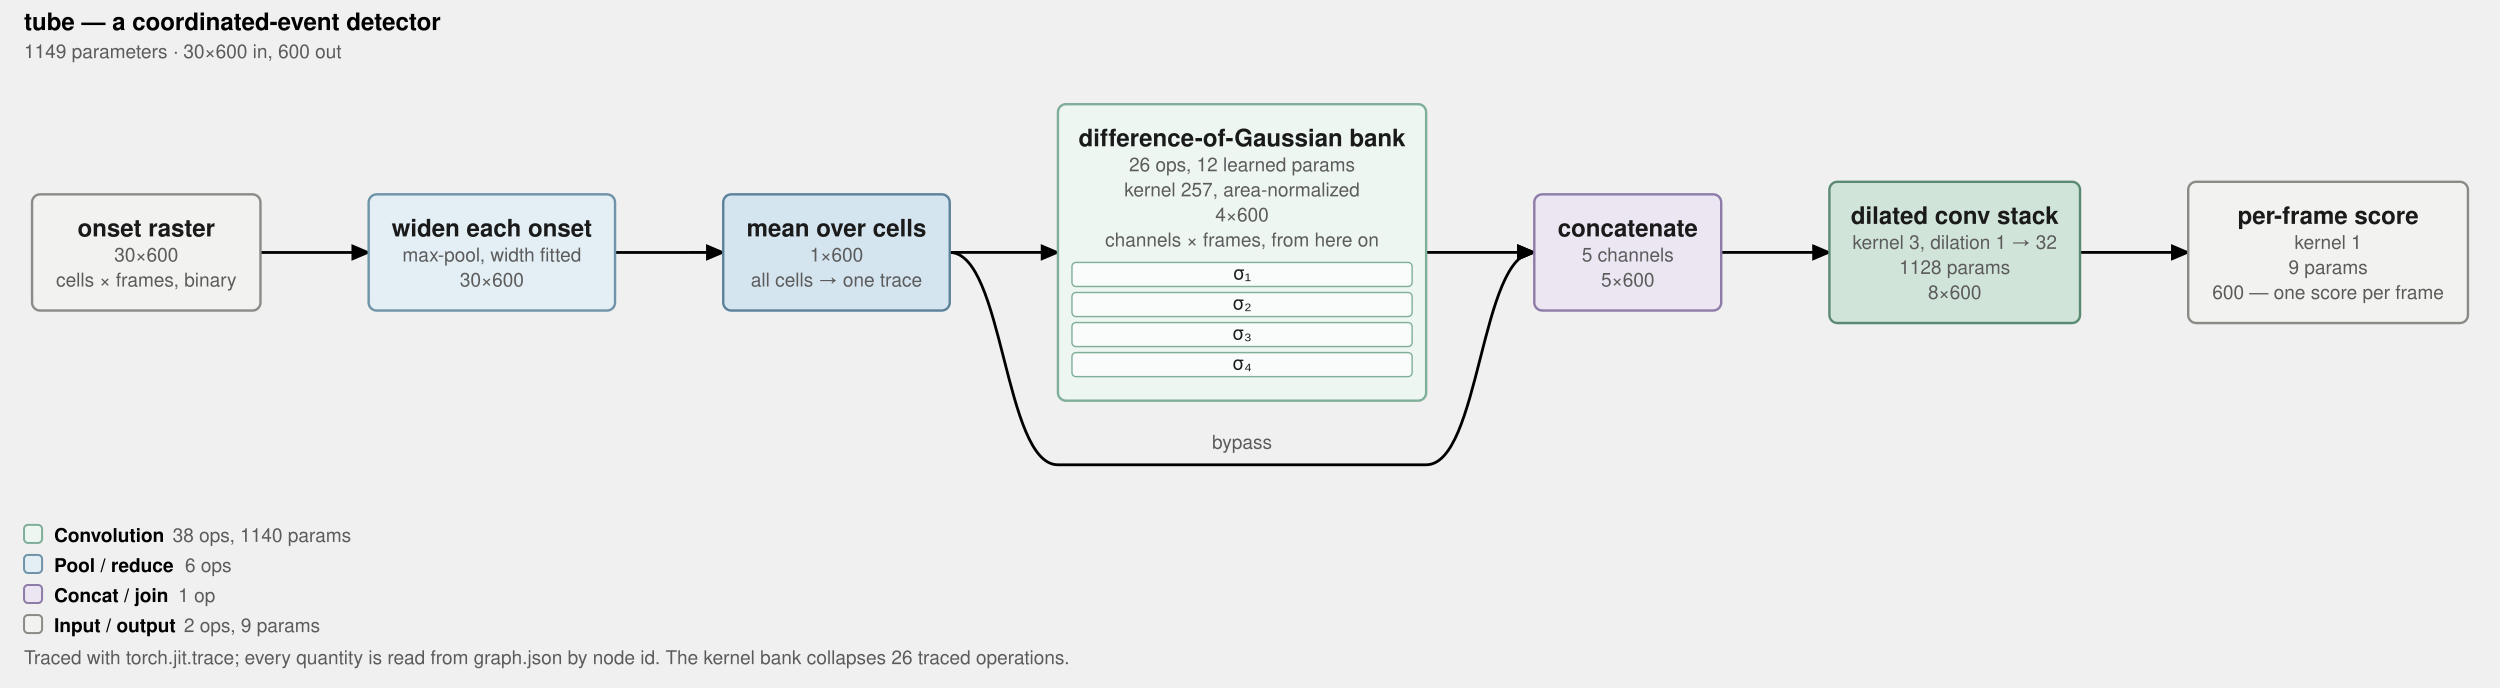
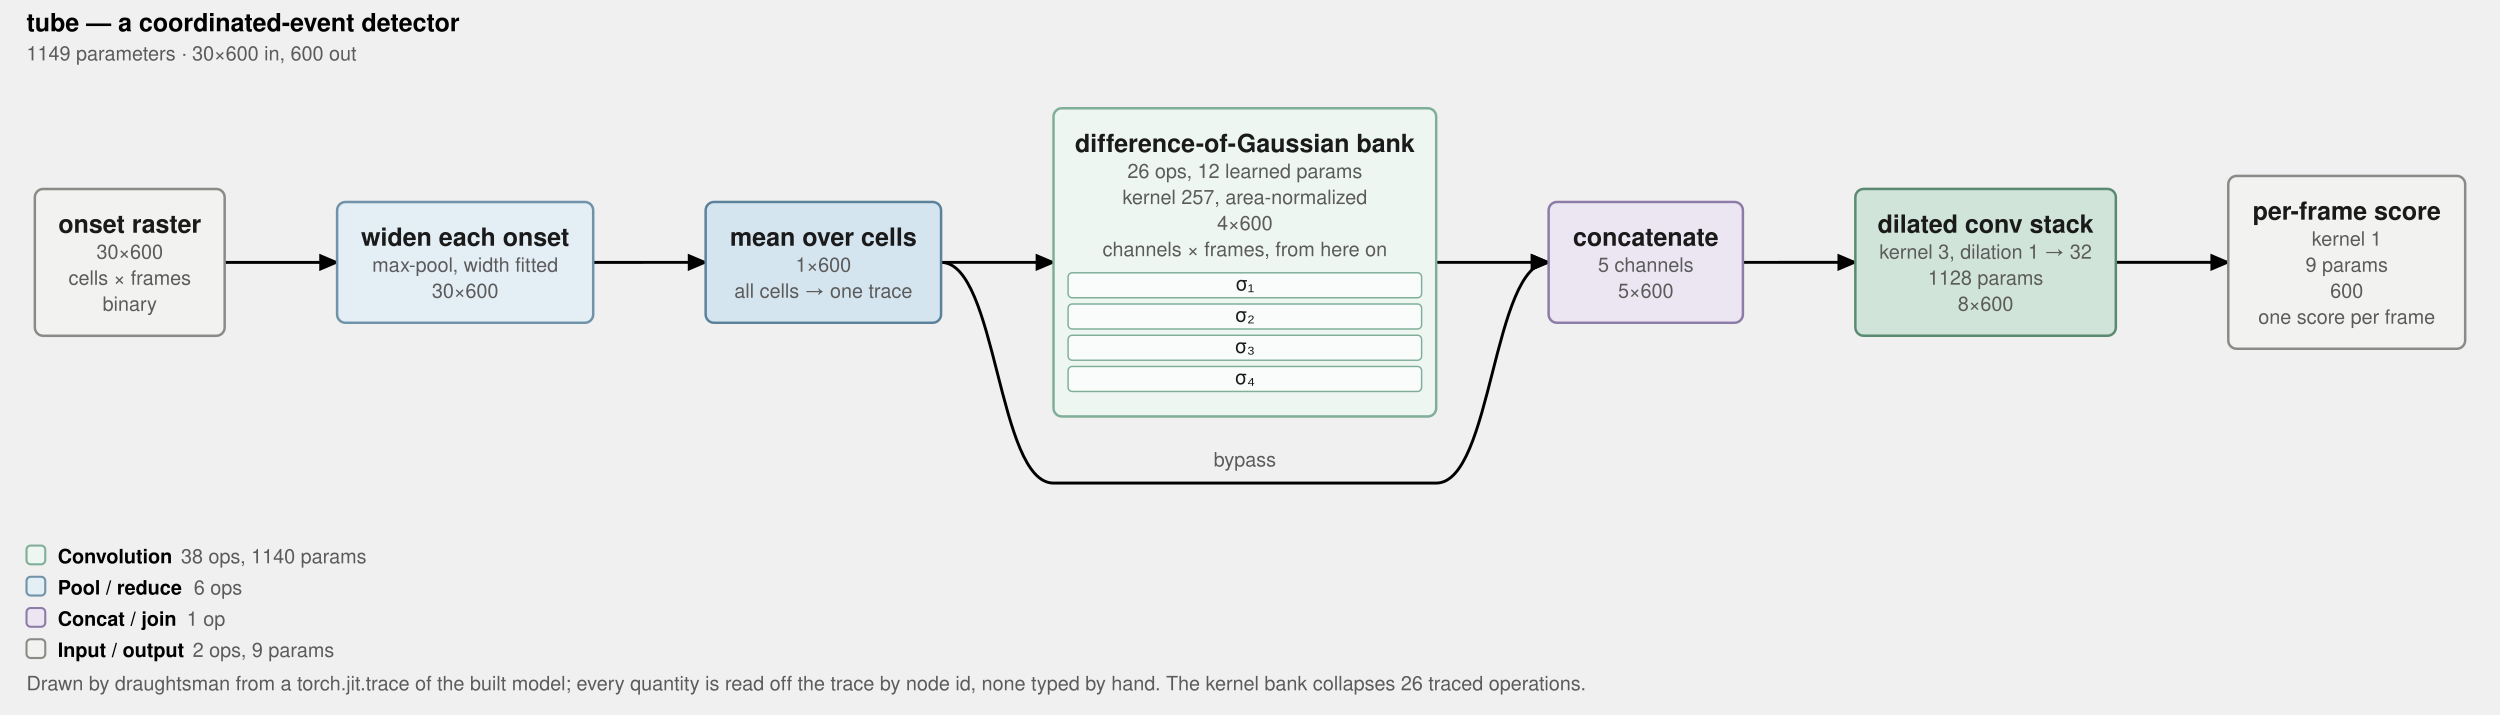
- <svg xmlns="http://www.w3.org/2000/svg" class="draughtsman" role="img" aria-label="tube — a coordinated-event detector" viewBox="0 0 1247.87 343" width="1247.87" height="343">
+ <svg xmlns="http://www.w3.org/2000/svg" class="draughtsman" role="img" aria-label="tube — a coordinated-event detector" viewBox="0 0 1199.15 343" width="1203px" height="3.58in">
  <defs>
    <marker id="ds-arrow" viewBox="0 0 8 8" refX="7" refY="4" markerWidth="7" markerHeight="7" orient="auto-start-reverse">
      <path d="M0 0.6 L8 4 L0 7.4 Z" style="fill:currentColor" />
    </marker>
  </defs>
  <text class="ds-title" x="12" y="15" style="font-family:'Helvetica Neue', Helvetica, Arial, sans-serif;font-size:12.0px;font-weight:600;fill:currentColor">tube — a coordinated-event detector</text>
  <text class="ds-subtitle" x="12" y="29" style="font-family:'Helvetica Neue', Helvetica, Arial, sans-serif;font-size:9.5px;fill:currentColor;opacity:0.62">1149 parameters · 30×600 in, 600 out</text>
  <g class="ds-body" transform="translate(0 36)">
-     <path class="ds-edge ds-edge-solid" data-from="raster" data-to="widen" d="M130.01 90.01 C157.01 90.01 157.01 90.01 184.01 90.01" style="fill:none;stroke:currentColor;stroke-width:1.4" marker-end="url(#ds-arrow)" />
-     <path class="ds-edge ds-edge-solid" data-from="widen" data-to="mean" d="M307 90.01 C334 90.01 334 90 361 90" style="fill:none;stroke:currentColor;stroke-width:1.4" marker-end="url(#ds-arrow)" />
-     <path class="ds-edge ds-edge-solid" data-from="mean" data-to="concat" d="M474.06 90 C501.07 90 501.07 196 528.07 196 C619.95 196 619.95 196 711.84 196 C738.84 196 738.84 90 765.84 90" style="fill:none;stroke:currentColor;stroke-width:1.4" marker-end="url(#ds-arrow)" />
-     <text class="ds-edge-label" x="619.96" y="188" text-anchor="middle" style="font-family:'Helvetica Neue', Helvetica, Arial, sans-serif;font-size:9.5px;fill:currentColor;opacity:0.62">bypass</text>
-     <path class="ds-edge ds-edge-solid" data-from="mean" data-to="dog" d="M474.06 90 C501.07 90 501.07 90 528.07 90" style="fill:none;stroke:currentColor;stroke-width:1.4" marker-end="url(#ds-arrow)" />
-     <path class="ds-edge ds-edge-solid" data-from="dog" data-to="concat" d="M711.84 90 C738.84 90 738.84 90 765.84 90" style="fill:none;stroke:currentColor;stroke-width:1.4" marker-end="url(#ds-arrow)" />
-     <path class="ds-edge ds-edge-solid" data-from="concat" data-to="head" d="M859.14 90 C886.14 90 886.14 89.99 913.14 89.99" style="fill:none;stroke:currentColor;stroke-width:1.4" marker-end="url(#ds-arrow)" />
-     <path class="ds-edge ds-edge-solid" data-from="head" data-to="score" d="M1038.24 89.99 C1065.24 89.99 1065.24 89.99 1092.24 89.99" style="fill:none;stroke:currentColor;stroke-width:1.4" marker-end="url(#ds-arrow)" />
+     <path class="ds-edge ds-edge-solid" data-from="raster" data-to="widen" d="M107.16 90.01 C134.16 90.01 134.16 90.01 161.16 90.01" style="fill:none;stroke:currentColor;stroke-width:1.4" marker-end="url(#ds-arrow)" />
+     <path class="ds-edge ds-edge-solid" data-from="widen" data-to="mean" d="M284.15 90.01 C311.15 90.01 311.15 90 338.15 90" style="fill:none;stroke:currentColor;stroke-width:1.4" marker-end="url(#ds-arrow)" />
+     <path class="ds-edge ds-edge-solid" data-from="mean" data-to="concat" d="M451.21 90 C478.21 90 478.21 196 505.21 196 C597.1 196 597.1 196 688.99 196 C715.99 196 715.99 90 742.99 90" style="fill:none;stroke:currentColor;stroke-width:1.4" marker-end="url(#ds-arrow)" />
+     <text class="ds-edge-label" x="597.11" y="188" text-anchor="middle" style="font-family:'Helvetica Neue', Helvetica, Arial, sans-serif;font-size:9.5px;fill:currentColor;opacity:0.62">bypass</text>
+     <path class="ds-edge ds-edge-solid" data-from="mean" data-to="dog" d="M451.21 90 C478.21 90 478.21 90 505.21 90" style="fill:none;stroke:currentColor;stroke-width:1.4" marker-end="url(#ds-arrow)" />
+     <path class="ds-edge ds-edge-solid" data-from="dog" data-to="concat" d="M688.99 90 C715.99 90 715.99 90 742.99 90" style="fill:none;stroke:currentColor;stroke-width:1.4" marker-end="url(#ds-arrow)" />
+     <path class="ds-edge ds-edge-solid" data-from="concat" data-to="head" d="M836.29 90 C863.29 90 863.29 89.99 890.29 89.99" style="fill:none;stroke:currentColor;stroke-width:1.4" marker-end="url(#ds-arrow)" />
+     <path class="ds-edge ds-edge-solid" data-from="head" data-to="score" d="M1015.39 89.99 C1042.39 89.99 1042.39 89.99 1069.39 89.99" style="fill:none;stroke:currentColor;stroke-width:1.4" marker-end="url(#ds-arrow)" />
    <g class="ds-stage ds-kind-input" data-stage="raster">
-       <rect x="16" y="61.01" width="114.01" height="58" rx="4" style="fill:var(--ds-fill-input,#f2f2f0);stroke:var(--ds-stroke-input,#8a8a86);stroke-width:1.2" />
-       <text x="73.01" y="82.01" text-anchor="middle" style="font-family:'Helvetica Neue', Helvetica, Arial, sans-serif;font-size:12.0px;font-weight:600;fill:#1a1a1a">onset raster</text>
-       <text x="73.01" y="94.51" text-anchor="middle" style="font-family:'Helvetica Neue', Helvetica, Arial, sans-serif;font-size:9.5px;fill:#5b5b5b">30×600</text>
-       <text x="73.01" y="107.01" text-anchor="middle" style="font-family:'Helvetica Neue', Helvetica, Arial, sans-serif;font-size:9.5px;fill:#5b5b5b">cells × frames, binary</text>
+       <rect x="16" y="54.76" width="91.16" height="70.5" rx="4" style="fill:var(--ds-fill-input,#f2f2f0);stroke:var(--ds-stroke-input,#8a8a86);stroke-width:1.2" />
+       <text x="61.58" y="75.76" text-anchor="middle" style="font-family:'Helvetica Neue', Helvetica, Arial, sans-serif;font-size:12.0px;font-weight:600;fill:#1a1a1a">onset raster</text>
+       <text x="61.58" y="88.26" text-anchor="middle" style="font-family:'Helvetica Neue', Helvetica, Arial, sans-serif;font-size:9.5px;fill:#5b5b5b">30×600</text>
+       <text x="61.58" y="100.76" text-anchor="middle" style="font-family:'Helvetica Neue', Helvetica, Arial, sans-serif;font-size:9.5px;fill:#5b5b5b">cells × frames</text>
+       <text x="61.58" y="113.26" text-anchor="middle" style="font-family:'Helvetica Neue', Helvetica, Arial, sans-serif;font-size:9.5px;fill:#5b5b5b">binary</text>
    </g>
    <g class="ds-stage ds-kind-pool" data-stage="widen">
-       <rect x="184.01" y="61.01" width="122.99" height="58" rx="4" style="fill:var(--ds-fill-pool,#e4eef5);stroke:var(--ds-stroke-pool,#6f93a8);stroke-width:1.2" />
-       <text x="245.51" y="82.01" text-anchor="middle" style="font-family:'Helvetica Neue', Helvetica, Arial, sans-serif;font-size:12.0px;font-weight:600;fill:#1a1a1a">widen each onset</text>
-       <text x="245.51" y="94.51" text-anchor="middle" style="font-family:'Helvetica Neue', Helvetica, Arial, sans-serif;font-size:9.5px;fill:#5b5b5b">max-pool, width fitted</text>
-       <text x="245.51" y="107.01" text-anchor="middle" style="font-family:'Helvetica Neue', Helvetica, Arial, sans-serif;font-size:9.5px;fill:#5b5b5b">30×600</text>
+       <rect x="161.16" y="61.01" width="122.99" height="58" rx="4" style="fill:var(--ds-fill-pool,#e4eef5);stroke:var(--ds-stroke-pool,#6f93a8);stroke-width:1.2" />
+       <text x="222.66" y="82.01" text-anchor="middle" style="font-family:'Helvetica Neue', Helvetica, Arial, sans-serif;font-size:12.0px;font-weight:600;fill:#1a1a1a">widen each onset</text>
+       <text x="222.66" y="94.51" text-anchor="middle" style="font-family:'Helvetica Neue', Helvetica, Arial, sans-serif;font-size:9.5px;fill:#5b5b5b">max-pool, width fitted</text>
+       <text x="222.66" y="107.01" text-anchor="middle" style="font-family:'Helvetica Neue', Helvetica, Arial, sans-serif;font-size:9.5px;fill:#5b5b5b">30×600</text>
    </g>
    <g class="ds-stage ds-kind-reduce" data-stage="mean">
-       <rect x="361" y="61" width="113.06" height="58" rx="4" style="fill:var(--ds-fill-reduce,#d5e5ef);stroke:var(--ds-stroke-reduce,#5b829a);stroke-width:1.2" />
-       <text x="417.53" y="82" text-anchor="middle" style="font-family:'Helvetica Neue', Helvetica, Arial, sans-serif;font-size:12.0px;font-weight:600;fill:#1a1a1a">mean over cells</text>
-       <text x="417.53" y="94.5" text-anchor="middle" style="font-family:'Helvetica Neue', Helvetica, Arial, sans-serif;font-size:9.5px;fill:#5b5b5b">1×600</text>
-       <text x="417.53" y="107" text-anchor="middle" style="font-family:'Helvetica Neue', Helvetica, Arial, sans-serif;font-size:9.5px;fill:#5b5b5b">all cells → one trace</text>
+       <rect x="338.15" y="61" width="113.06" height="58" rx="4" style="fill:var(--ds-fill-reduce,#d5e5ef);stroke:var(--ds-stroke-reduce,#5b829a);stroke-width:1.2" />
+       <text x="394.68" y="82" text-anchor="middle" style="font-family:'Helvetica Neue', Helvetica, Arial, sans-serif;font-size:12.0px;font-weight:600;fill:#1a1a1a">mean over cells</text>
+       <text x="394.68" y="94.5" text-anchor="middle" style="font-family:'Helvetica Neue', Helvetica, Arial, sans-serif;font-size:9.5px;fill:#5b5b5b">1×600</text>
+       <text x="394.68" y="107" text-anchor="middle" style="font-family:'Helvetica Neue', Helvetica, Arial, sans-serif;font-size:9.5px;fill:#5b5b5b">all cells → one trace</text>
    </g>
    <g class="ds-stage ds-kind-kernel" data-stage="dog">
-       <rect x="528.07" y="16" width="183.78" height="148" rx="4" style="fill:var(--ds-fill-kernel,#eef6f1);stroke:var(--ds-stroke-kernel,#7fae99);stroke-width:1.2" />
-       <text x="619.95" y="37" text-anchor="middle" style="font-family:'Helvetica Neue', Helvetica, Arial, sans-serif;font-size:12.0px;font-weight:600;fill:#1a1a1a">difference-of-Gaussian bank</text>
-       <text x="619.95" y="49.5" text-anchor="middle" style="font-family:'Helvetica Neue', Helvetica, Arial, sans-serif;font-size:9.5px;fill:#5b5b5b">26 ops, 12 learned params</text>
-       <text x="619.95" y="62" text-anchor="middle" style="font-family:'Helvetica Neue', Helvetica, Arial, sans-serif;font-size:9.5px;fill:#5b5b5b">kernel 257, area-normalized</text>
-       <text x="619.95" y="74.5" text-anchor="middle" style="font-family:'Helvetica Neue', Helvetica, Arial, sans-serif;font-size:9.5px;fill:#5b5b5b">4×600</text>
-       <text x="619.95" y="87" text-anchor="middle" style="font-family:'Helvetica Neue', Helvetica, Arial, sans-serif;font-size:9.5px;fill:#5b5b5b">channels × frames, from here on</text>
-       <rect class="ds-lane" x="535.07" y="95" width="169.78" height="12" rx="2" style="fill:#ffffff;fill-opacity:0.62;stroke:var(--ds-stroke-kernel,#7fae99);stroke-width:0.7" />
-       <text x="619.95" y="103.5" text-anchor="middle" style="font-family:'Helvetica Neue', Helvetica, Arial, sans-serif;font-size:9.5px;fill:#1a1a1a">σ₁</text>
-       <rect class="ds-lane" x="535.07" y="110" width="169.78" height="12" rx="2" style="fill:#ffffff;fill-opacity:0.62;stroke:var(--ds-stroke-kernel,#7fae99);stroke-width:0.7" />
-       <text x="619.95" y="118.5" text-anchor="middle" style="font-family:'Helvetica Neue', Helvetica, Arial, sans-serif;font-size:9.5px;fill:#1a1a1a">σ₂</text>
-       <rect class="ds-lane" x="535.07" y="125" width="169.78" height="12" rx="2" style="fill:#ffffff;fill-opacity:0.62;stroke:var(--ds-stroke-kernel,#7fae99);stroke-width:0.7" />
-       <text x="619.95" y="133.5" text-anchor="middle" style="font-family:'Helvetica Neue', Helvetica, Arial, sans-serif;font-size:9.5px;fill:#1a1a1a">σ₃</text>
-       <rect class="ds-lane" x="535.07" y="140" width="169.78" height="12" rx="2" style="fill:#ffffff;fill-opacity:0.62;stroke:var(--ds-stroke-kernel,#7fae99);stroke-width:0.7" />
-       <text x="619.95" y="148.5" text-anchor="middle" style="font-family:'Helvetica Neue', Helvetica, Arial, sans-serif;font-size:9.5px;fill:#1a1a1a">σ₄</text>
+       <rect x="505.21" y="16" width="183.78" height="148" rx="4" style="fill:var(--ds-fill-kernel,#eef6f1);stroke:var(--ds-stroke-kernel,#7fae99);stroke-width:1.2" />
+       <text x="597.1" y="37" text-anchor="middle" style="font-family:'Helvetica Neue', Helvetica, Arial, sans-serif;font-size:12.0px;font-weight:600;fill:#1a1a1a">difference-of-Gaussian bank</text>
+       <text x="597.1" y="49.5" text-anchor="middle" style="font-family:'Helvetica Neue', Helvetica, Arial, sans-serif;font-size:9.5px;fill:#5b5b5b">26 ops, 12 learned params</text>
+       <text x="597.1" y="62" text-anchor="middle" style="font-family:'Helvetica Neue', Helvetica, Arial, sans-serif;font-size:9.5px;fill:#5b5b5b">kernel 257, area-normalized</text>
+       <text x="597.1" y="74.5" text-anchor="middle" style="font-family:'Helvetica Neue', Helvetica, Arial, sans-serif;font-size:9.5px;fill:#5b5b5b">4×600</text>
+       <text x="597.1" y="87" text-anchor="middle" style="font-family:'Helvetica Neue', Helvetica, Arial, sans-serif;font-size:9.5px;fill:#5b5b5b">channels × frames, from here on</text>
+       <rect class="ds-lane" x="512.21" y="95" width="169.78" height="12" rx="2" style="fill:#ffffff;fill-opacity:0.62;stroke:var(--ds-stroke-kernel,#7fae99);stroke-width:0.7" />
+       <text x="597.1" y="103.5" text-anchor="middle" style="font-family:'Helvetica Neue', Helvetica, Arial, sans-serif;font-size:9.5px;fill:#1a1a1a">σ₁</text>
+       <rect class="ds-lane" x="512.21" y="110" width="169.78" height="12" rx="2" style="fill:#ffffff;fill-opacity:0.62;stroke:var(--ds-stroke-kernel,#7fae99);stroke-width:0.7" />
+       <text x="597.1" y="118.5" text-anchor="middle" style="font-family:'Helvetica Neue', Helvetica, Arial, sans-serif;font-size:9.5px;fill:#1a1a1a">σ₂</text>
+       <rect class="ds-lane" x="512.21" y="125" width="169.78" height="12" rx="2" style="fill:#ffffff;fill-opacity:0.62;stroke:var(--ds-stroke-kernel,#7fae99);stroke-width:0.7" />
+       <text x="597.1" y="133.5" text-anchor="middle" style="font-family:'Helvetica Neue', Helvetica, Arial, sans-serif;font-size:9.5px;fill:#1a1a1a">σ₃</text>
+       <rect class="ds-lane" x="512.21" y="140" width="169.78" height="12" rx="2" style="fill:#ffffff;fill-opacity:0.62;stroke:var(--ds-stroke-kernel,#7fae99);stroke-width:0.7" />
+       <text x="597.1" y="148.5" text-anchor="middle" style="font-family:'Helvetica Neue', Helvetica, Arial, sans-serif;font-size:9.5px;fill:#1a1a1a">σ₄</text>
    </g>
    <g class="ds-stage ds-kind-concat" data-stage="concat">
-       <rect x="765.84" y="61" width="93.3" height="58" rx="4" style="fill:var(--ds-fill-concat,#ece6f2);stroke:var(--ds-stroke-concat,#8d7ba8);stroke-width:1.2" />
-       <text x="812.49" y="82" text-anchor="middle" style="font-family:'Helvetica Neue', Helvetica, Arial, sans-serif;font-size:12.0px;font-weight:600;fill:#1a1a1a">concatenate</text>
-       <text x="812.49" y="94.5" text-anchor="middle" style="font-family:'Helvetica Neue', Helvetica, Arial, sans-serif;font-size:9.5px;fill:#5b5b5b">5 channels</text>
-       <text x="812.49" y="107" text-anchor="middle" style="font-family:'Helvetica Neue', Helvetica, Arial, sans-serif;font-size:9.5px;fill:#5b5b5b">5×600</text>
+       <rect x="742.99" y="61" width="93.3" height="58" rx="4" style="fill:var(--ds-fill-concat,#ece6f2);stroke:var(--ds-stroke-concat,#8d7ba8);stroke-width:1.2" />
+       <text x="789.64" y="82" text-anchor="middle" style="font-family:'Helvetica Neue', Helvetica, Arial, sans-serif;font-size:12.0px;font-weight:600;fill:#1a1a1a">concatenate</text>
+       <text x="789.64" y="94.5" text-anchor="middle" style="font-family:'Helvetica Neue', Helvetica, Arial, sans-serif;font-size:9.5px;fill:#5b5b5b">5 channels</text>
+       <text x="789.64" y="107" text-anchor="middle" style="font-family:'Helvetica Neue', Helvetica, Arial, sans-serif;font-size:9.5px;fill:#5b5b5b">5×600</text>
    </g>
    <g class="ds-stage ds-kind-stack" data-stage="head">
-       <rect x="913.14" y="54.74" width="125.1" height="70.5" rx="4" style="fill:var(--ds-fill-stack,#d1e4d9);stroke:var(--ds-stroke-stack,#5a8a71);stroke-width:1.2" />
-       <text x="975.69" y="75.74" text-anchor="middle" style="font-family:'Helvetica Neue', Helvetica, Arial, sans-serif;font-size:12.0px;font-weight:600;fill:#1a1a1a">dilated conv stack</text>
-       <text x="975.69" y="88.24" text-anchor="middle" style="font-family:'Helvetica Neue', Helvetica, Arial, sans-serif;font-size:9.5px;fill:#5b5b5b">kernel 3, dilation 1 → 32</text>
-       <text x="975.69" y="100.74" text-anchor="middle" style="font-family:'Helvetica Neue', Helvetica, Arial, sans-serif;font-size:9.5px;fill:#5b5b5b">1128 params</text>
-       <text x="975.69" y="113.24" text-anchor="middle" style="font-family:'Helvetica Neue', Helvetica, Arial, sans-serif;font-size:9.5px;fill:#5b5b5b">8×600</text>
+       <rect x="890.29" y="54.74" width="125.1" height="70.5" rx="4" style="fill:var(--ds-fill-stack,#d1e4d9);stroke:var(--ds-stroke-stack,#5a8a71);stroke-width:1.2" />
+       <text x="952.84" y="75.74" text-anchor="middle" style="font-family:'Helvetica Neue', Helvetica, Arial, sans-serif;font-size:12.0px;font-weight:600;fill:#1a1a1a">dilated conv stack</text>
+       <text x="952.84" y="88.24" text-anchor="middle" style="font-family:'Helvetica Neue', Helvetica, Arial, sans-serif;font-size:9.5px;fill:#5b5b5b">kernel 3, dilation 1 → 32</text>
+       <text x="952.84" y="100.74" text-anchor="middle" style="font-family:'Helvetica Neue', Helvetica, Arial, sans-serif;font-size:9.5px;fill:#5b5b5b">1128 params</text>
+       <text x="952.84" y="113.24" text-anchor="middle" style="font-family:'Helvetica Neue', Helvetica, Arial, sans-serif;font-size:9.5px;fill:#5b5b5b">8×600</text>
    </g>
    <g class="ds-stage ds-kind-output" data-stage="score">
-       <rect x="1092.24" y="54.74" width="139.63" height="70.5" rx="4" style="fill:var(--ds-fill-output,#f2f2f0);stroke:var(--ds-stroke-output,#8a8a86);stroke-width:1.2" />
-       <text x="1162.06" y="75.74" text-anchor="middle" style="font-family:'Helvetica Neue', Helvetica, Arial, sans-serif;font-size:12.0px;font-weight:600;fill:#1a1a1a">per-frame score</text>
-       <text x="1162.06" y="88.24" text-anchor="middle" style="font-family:'Helvetica Neue', Helvetica, Arial, sans-serif;font-size:9.5px;fill:#5b5b5b">kernel 1</text>
-       <text x="1162.06" y="100.74" text-anchor="middle" style="font-family:'Helvetica Neue', Helvetica, Arial, sans-serif;font-size:9.5px;fill:#5b5b5b">9 params</text>
-       <text x="1162.06" y="113.24" text-anchor="middle" style="font-family:'Helvetica Neue', Helvetica, Arial, sans-serif;font-size:9.5px;fill:#5b5b5b">600 — one score per frame</text>
+       <rect x="1069.39" y="48.49" width="113.77" height="83" rx="4" style="fill:var(--ds-fill-output,#f2f2f0);stroke:var(--ds-stroke-output,#8a8a86);stroke-width:1.2" />
+       <text x="1126.27" y="69.49" text-anchor="middle" style="font-family:'Helvetica Neue', Helvetica, Arial, sans-serif;font-size:12.0px;font-weight:600;fill:#1a1a1a">per-frame score</text>
+       <text x="1126.27" y="81.99" text-anchor="middle" style="font-family:'Helvetica Neue', Helvetica, Arial, sans-serif;font-size:9.5px;fill:#5b5b5b">kernel 1</text>
+       <text x="1126.27" y="94.49" text-anchor="middle" style="font-family:'Helvetica Neue', Helvetica, Arial, sans-serif;font-size:9.5px;fill:#5b5b5b">9 params</text>
+       <text x="1126.27" y="106.99" text-anchor="middle" style="font-family:'Helvetica Neue', Helvetica, Arial, sans-serif;font-size:9.5px;fill:#5b5b5b">600</text>
+       <text x="1126.27" y="119.49" text-anchor="middle" style="font-family:'Helvetica Neue', Helvetica, Arial, sans-serif;font-size:9.5px;fill:#5b5b5b">one score per frame</text>
    </g>
  </g>
  <g class="ds-legend">
    <rect class="ds-legend-swatch ds-kind-kernel" x="12" y="262" width="9" height="9" rx="2" style="fill:var(--ds-fill-kernel,#eef6f1);stroke:var(--ds-stroke-kernel,#7fae99);stroke-width:1" />
    <text class="ds-legend-label" x="27" y="270.5" style="font-family:'Helvetica Neue', Helvetica, Arial, sans-serif;font-size:9.5px;font-weight:600;fill:currentColor">Convolution</text>
    <text class="ds-legend-share" x="86.17" y="270.5" style="font-family:'Helvetica Neue', Helvetica, Arial, sans-serif;font-size:9.5px;fill:currentColor;opacity:0.62">38 ops, 1140 params</text>
    <rect class="ds-legend-swatch ds-kind-pool" x="12" y="277" width="9" height="9" rx="2" style="fill:var(--ds-fill-pool,#e4eef5);stroke:var(--ds-stroke-pool,#6f93a8);stroke-width:1" />
    <text class="ds-legend-label" x="27" y="285.5" style="font-family:'Helvetica Neue', Helvetica, Arial, sans-serif;font-size:9.5px;font-weight:600;fill:currentColor">Pool / reduce</text>
    <text class="ds-legend-share" x="92.33" y="285.5" style="font-family:'Helvetica Neue', Helvetica, Arial, sans-serif;font-size:9.5px;fill:currentColor;opacity:0.62">6 ops</text>
    <rect class="ds-legend-swatch ds-kind-concat" x="12" y="292" width="9" height="9" rx="2" style="fill:var(--ds-fill-concat,#ece6f2);stroke:var(--ds-stroke-concat,#8d7ba8);stroke-width:1" />
    <text class="ds-legend-label" x="27" y="300.5" style="font-family:'Helvetica Neue', Helvetica, Arial, sans-serif;font-size:9.5px;font-weight:600;fill:currentColor">Concat / join</text>
    <text class="ds-legend-share" x="88.97" y="300.5" style="font-family:'Helvetica Neue', Helvetica, Arial, sans-serif;font-size:9.5px;fill:currentColor;opacity:0.62">1 op</text>
    <rect class="ds-legend-swatch ds-kind-input" x="12" y="307" width="9" height="9" rx="2" style="fill:var(--ds-fill-input,#f2f2f0);stroke:var(--ds-stroke-input,#8a8a86);stroke-width:1" />
    <text class="ds-legend-label" x="27" y="315.5" style="font-family:'Helvetica Neue', Helvetica, Arial, sans-serif;font-size:9.5px;font-weight:600;fill:currentColor">Input / output</text>
    <text class="ds-legend-share" x="91.79" y="315.5" style="font-family:'Helvetica Neue', Helvetica, Arial, sans-serif;font-size:9.5px;fill:currentColor;opacity:0.62">2 ops, 9 params</text>
  </g>
-   <text class="ds-caption" x="12" y="331.5" style="font-family:'Helvetica Neue', Helvetica, Arial, sans-serif;font-size:9.5px;fill:currentColor;opacity:0.62">Traced with torch.jit.trace; every quantity is read from graph.json by node id. The kernel bank collapses 26 traced operations.</text>
+   <text class="ds-caption" x="12" y="331.5" style="font-family:'Helvetica Neue', Helvetica, Arial, sans-serif;font-size:9.5px;fill:currentColor;opacity:0.62">Drawn by draughtsman from a torch.jit.trace of the built model; every quantity is read off the trace by node id, none typed by hand. The kernel bank collapses 26 traced operations.</text>
</svg>
